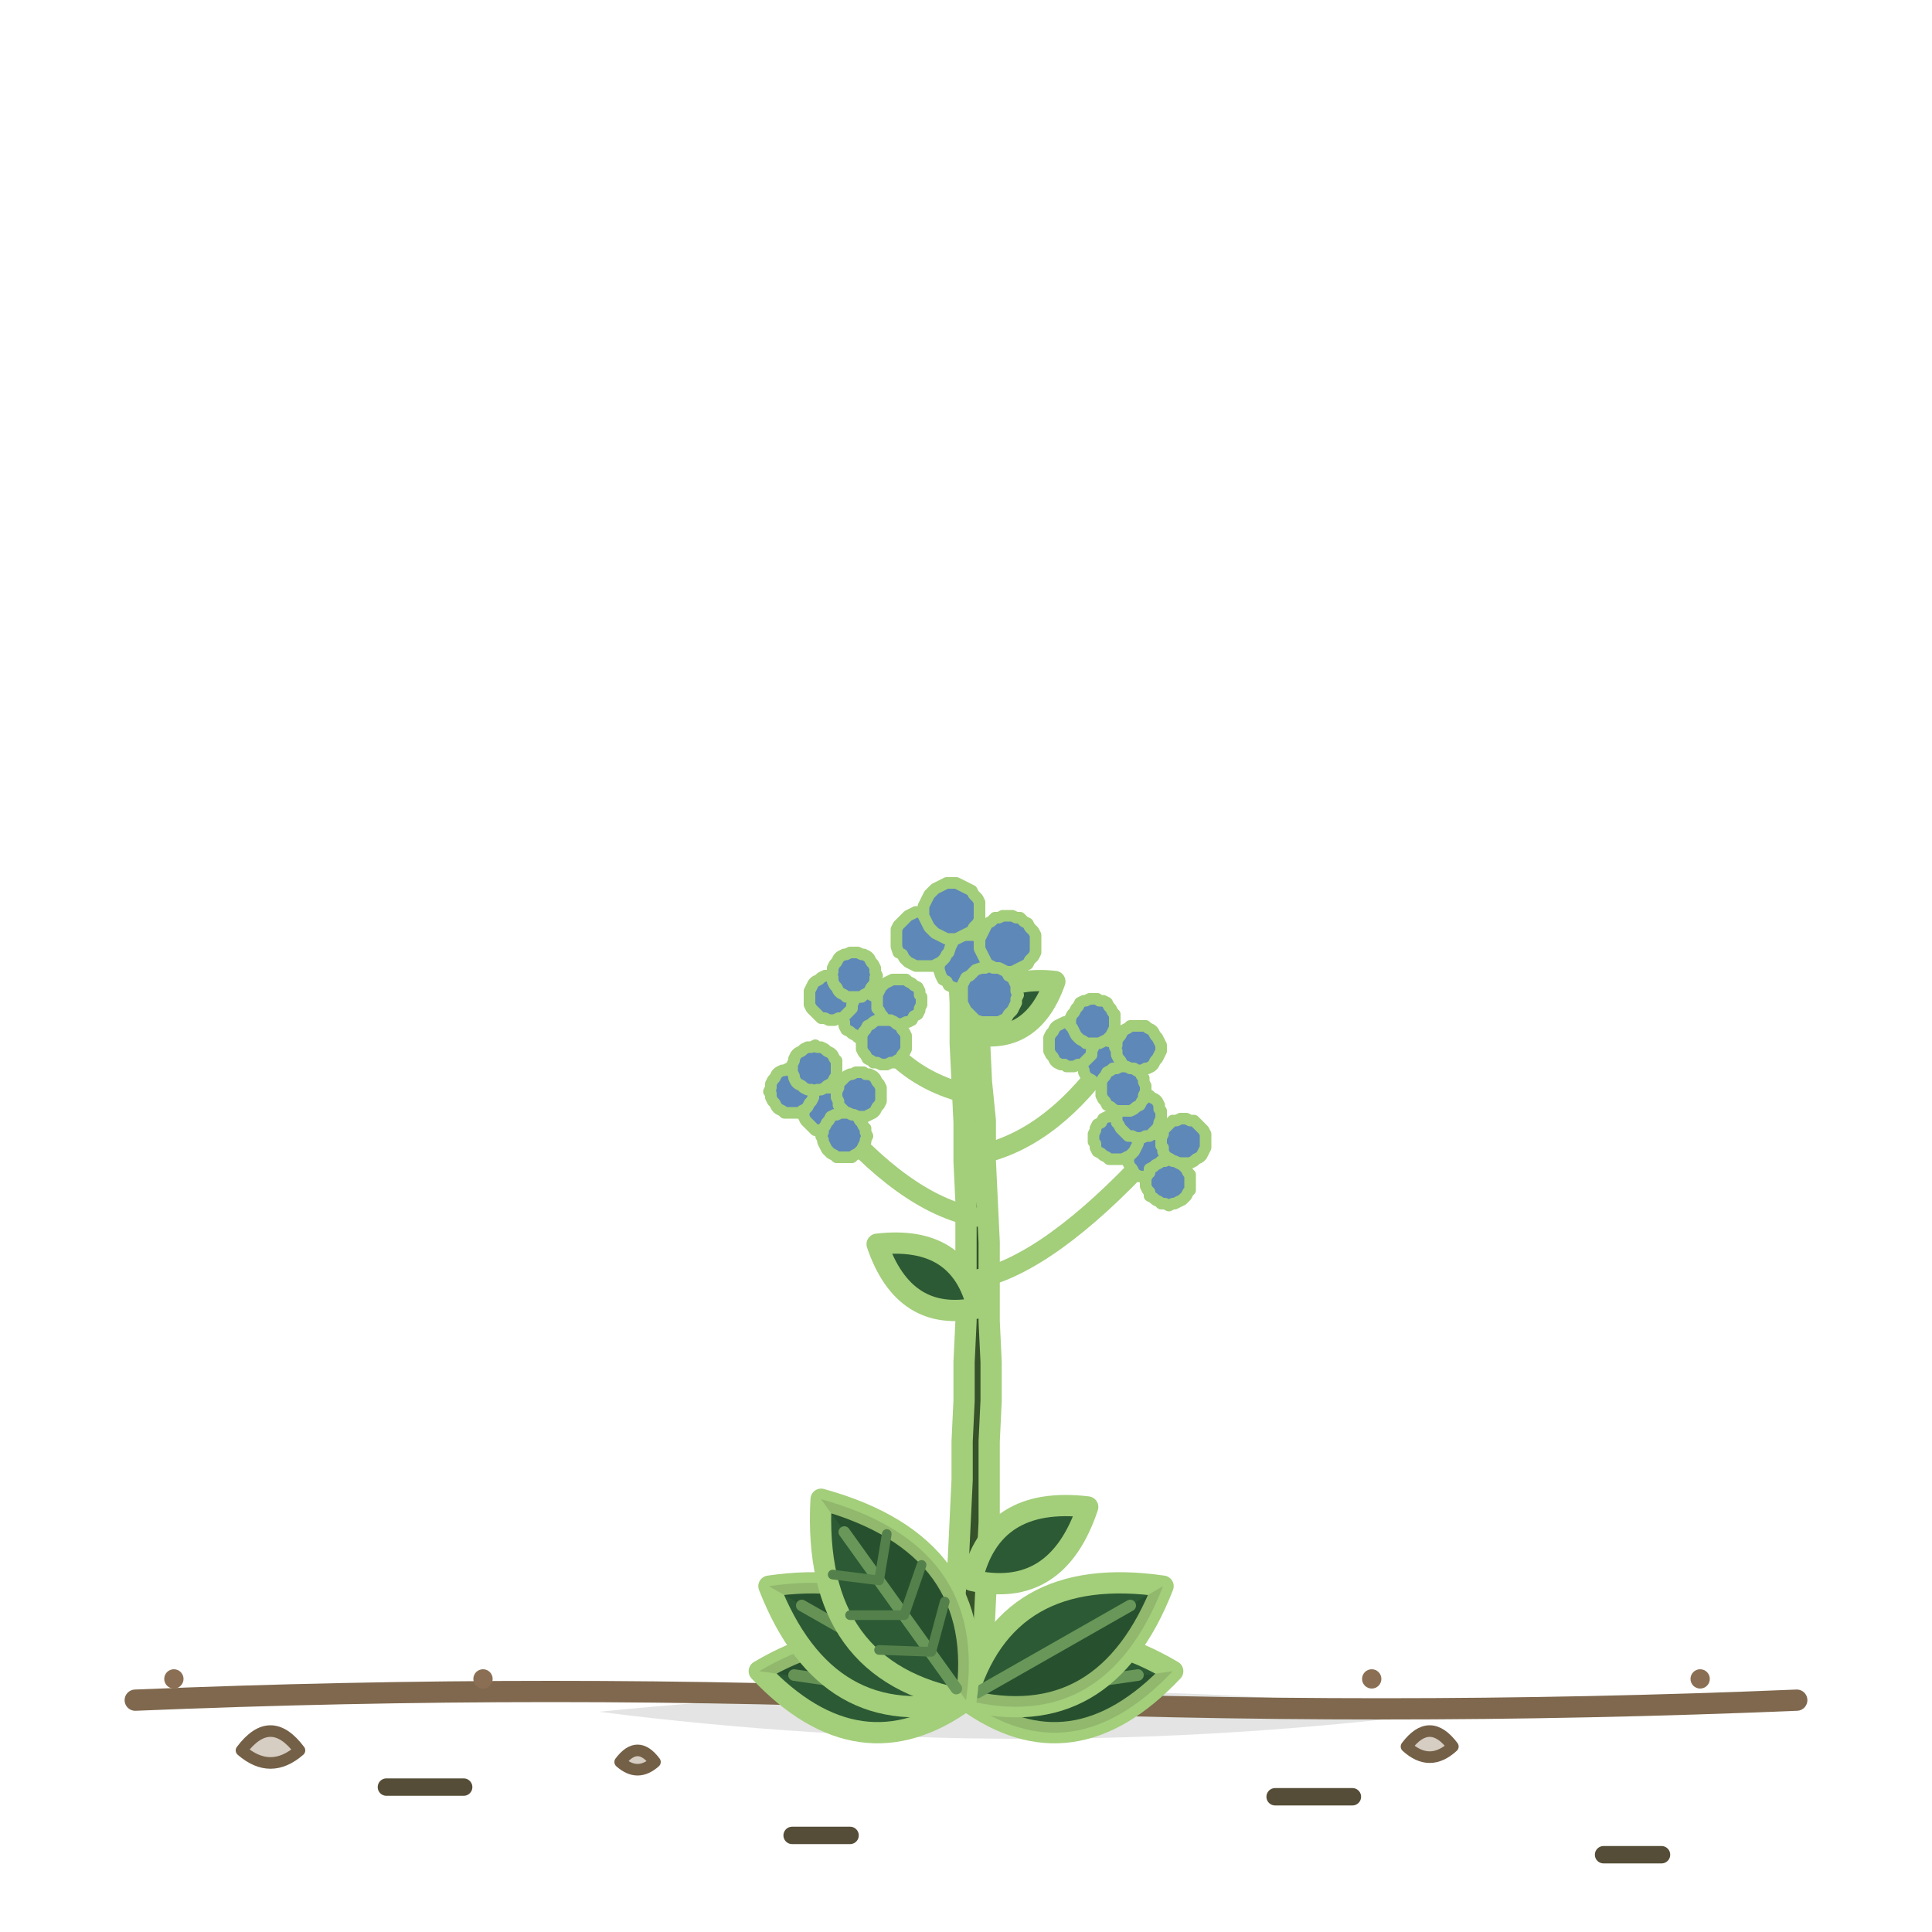
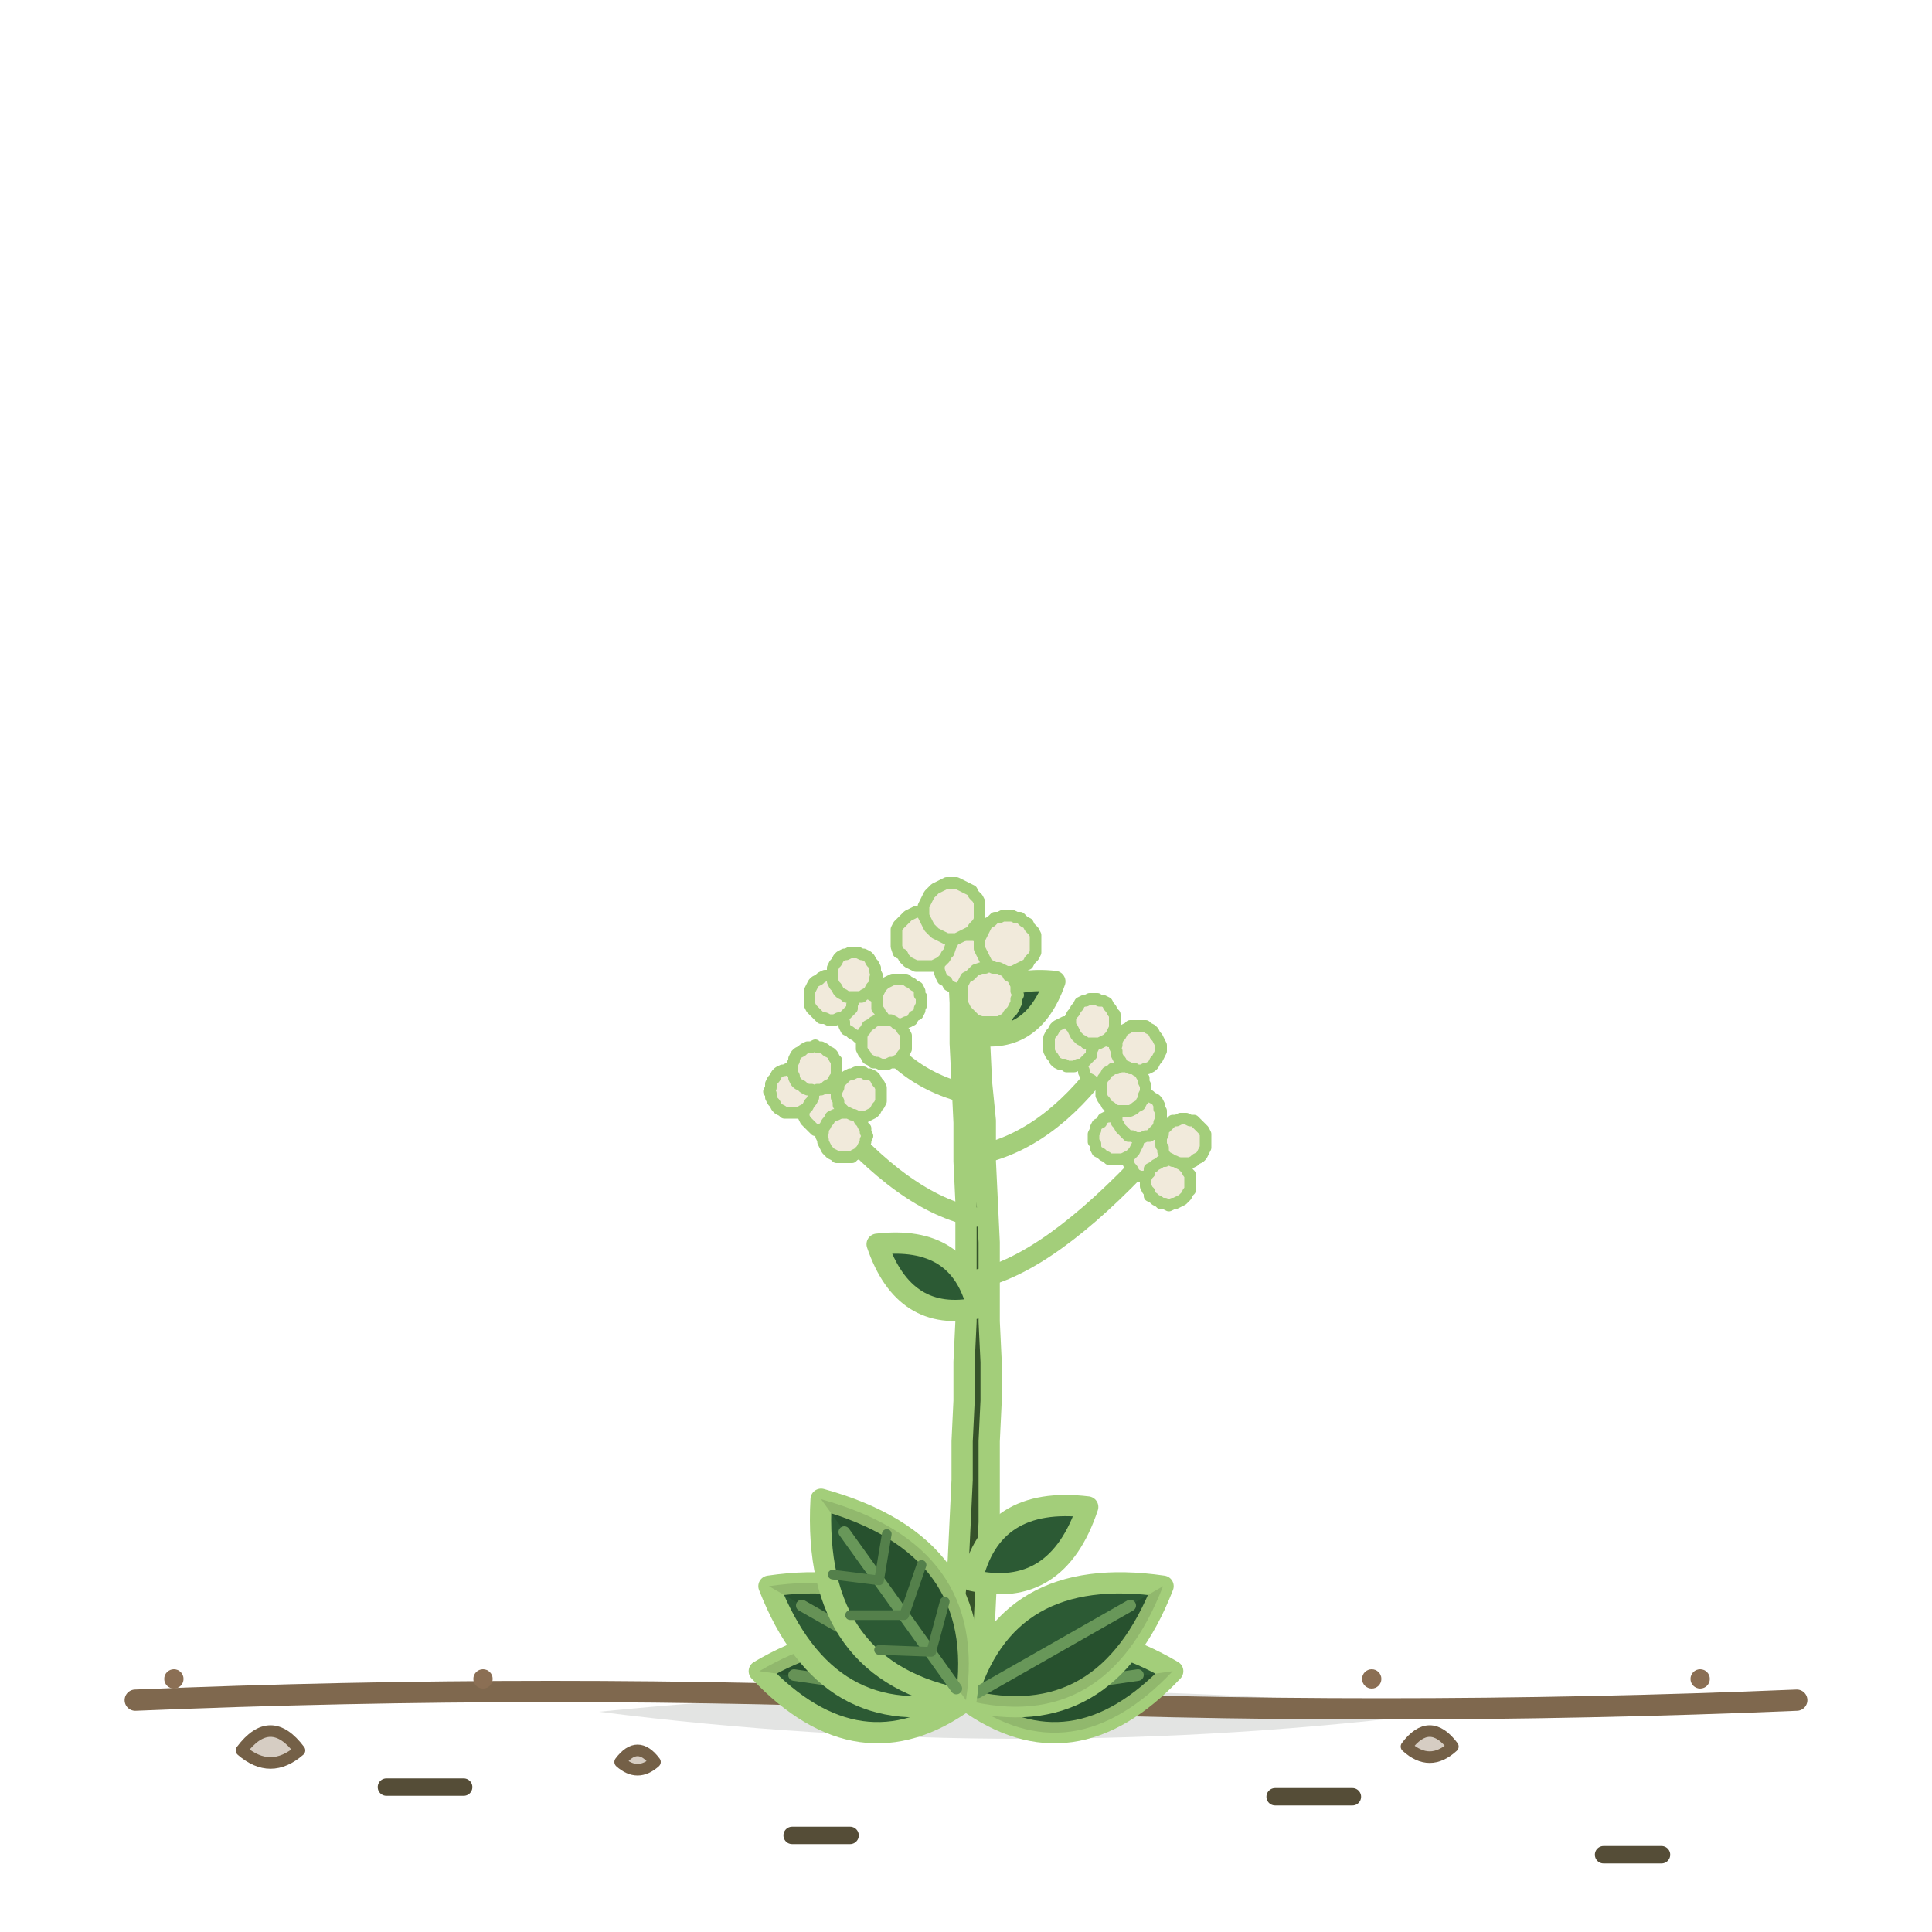
<svg xmlns="http://www.w3.org/2000/svg" width="100" height="100" viewBox="0 0 100 100">
  <g stroke-linecap="round" stroke-linejoin="round">
    <path d="M31,88.6 Q53,86.4 75,88.6 Q53,91.4 31,88.6 Z" fill="#020A06" fill-opacity="0.11" stroke="none" />
    <path d="M7,88 Q28.5,87.1 50,88 T93,88" fill="none" stroke="#7F684E" stroke-width="1.1" />
    <path d="M20,92.5 L24,92.5" fill="none" stroke="#554D37" stroke-width="0.9" />
    <path d="M41,95 L44,95" fill="none" stroke="#554D37" stroke-width="0.9" />
    <path d="M66,93 L70,93" fill="none" stroke="#554D37" stroke-width="0.9" />
    <path d="M83,96 L86,96" fill="none" stroke="#554D37" stroke-width="0.9" />
    <path d="M12.5,90.6 Q14,88.6 15.5,90.6 Q14,91.9 12.5,90.6 Z" fill="#8B6F54" fill-opacity="0.35" stroke="#746047" stroke-width="0.6" />
    <path d="M72.8,90.4 Q74,88.8 75.2,90.4 Q74,91.5 72.8,90.4 Z" fill="#8B6F54" fill-opacity="0.35" stroke="#746047" stroke-width="0.6" />
    <path d="M32.1,91.2 Q33,90 33.9,91.2 Q33,92 32.1,91.2 Z" fill="#8B6F54" fill-opacity="0.35" stroke="#746047" stroke-width="0.6" />
    <circle cx="9" cy="86.9" r="0.5" fill="#8B6F54" />
    <circle cx="25" cy="86.9" r="0.5" fill="#8B6F54" />
    <circle cx="71" cy="86.9" r="0.5" fill="#8B6F54" />
    <circle cx="88" cy="86.9" r="0.5" fill="#8B6F54" />
    <path d="M50.8,87.1 L50.9,85 L51,82.9 L51.1,80.8 L51.2,78.8 L51.2,76.7 L51.2,74.6 L51.3,72.5 L51.3,70.5 L51.2,68.4 L51.2,66.3 L51.2,64.3 L51.1,62.2 L51,60.1 L51,58 L50.8,56 L50.7,53.9 L50.6,51.8 L50.4,49.8 L49.6,49.8 L49.7,51.9 L49.7,54 L49.8,56 L49.9,58.1 L49.9,60.1 L50,62.2 L50,64.3 L50,66.3 L50,68.4 L49.9,70.5 L49.9,72.5 L49.8,74.6 L49.8,76.6 L49.7,78.7 L49.6,80.8 L49.4,82.8 L49.3,84.9 L49.2,86.9 Z" fill="#35522A" stroke="#A3CE7A" stroke-width="1.1" />
    <path d="M50.6,66.2 Q54.3,65.4 59.5,59.8" fill="none" stroke="#A3CE7A" stroke-width="1" />
    <path d="M50.5,63 Q46.8,62.3 42.7,57.4" fill="none" stroke="#A3CE7A" stroke-width="1" />
    <path d="M50.5,59.8 Q54.2,59.1 57.2,55" fill="none" stroke="#A3CE7A" stroke-width="1" />
    <path d="M50.4,56.7 Q46.6,55.9 44.8,52.6" fill="none" stroke="#A3CE7A" stroke-width="1" />
    <path d="M50,88 Q45.9,82.6 39.3,86.5 Q44.5,92 50,88 Z" fill="#2C5A34" stroke="#A3CE7A" stroke-width="1.1" />
    <path d="M50,88 Q45.9,82.6 39.3,86.5 Z" fill="#020A06" fill-opacity="0.11" stroke="none" />
    <path d="M49.4,87.9 L41.1,86.7" fill="none" stroke="#669256" stroke-width="0.6" />
    <path d="M50,88 Q55.5,92 60.7,86.5 Q54.1,82.6 50,88 Z" fill="#2C5A34" stroke="#A3CE7A" stroke-width="1.1" />
    <path d="M50,88 Q55.5,92 60.7,86.5 Z" fill="#020A06" fill-opacity="0.11" stroke="none" />
    <path d="M50.6,87.9 L58.9,86.7" fill="none" stroke="#689759" stroke-width="0.6" />
    <path d="M50,88 Q48,80.9 39.8,82.1 Q42.8,89.8 50,88 Z" fill="#2C5A34" stroke="#A3CE7A" stroke-width="1.1" />
    <path d="M50,88 Q48,80.9 39.8,82.1 Z" fill="#020A06" fill-opacity="0.11" stroke="none" />
    <path d="M49.4,87.6 L41.5,83.1" fill="none" stroke="#669256" stroke-width="0.6" />
    <path d="M50,88 Q57.2,89.8 60.2,82.1 Q52,80.9 50,88 Z" fill="#2C5A34" stroke="#A3CE7A" stroke-width="1.1" />
    <path d="M50,88 Q57.2,89.8 60.2,82.1 Z" fill="#020A06" fill-opacity="0.11" stroke="none" />
    <path d="M50.6,87.6 L58.5,83.1" fill="none" stroke="#689759" stroke-width="0.6" />
    <path d="M50,88 Q51.2,80 42.5,77.6 Q42,86.6 50,88 Z" fill="#2C5A34" stroke="#A3CE7A" stroke-width="1.1" />
    <path d="M50,88 Q51.2,80 42.5,77.6 Z" fill="#020A06" fill-opacity="0.11" stroke="none" />
    <path d="M49.5,87.4 L43.7,79.3" fill="none" stroke="#689759" stroke-width="0.6" />
    <path d="M48.2,85.5 L48.9,82.9 M48.2,85.5 L45.5,85.4" fill="none" stroke="#54804B" stroke-width="0.5" />
    <path d="M46.8,83.6 L47.7,81 M46.8,83.6 L44,83.6" fill="none" stroke="#54804B" stroke-width="0.5" />
    <path d="M45.5,81.8 L45.9,79.4 M45.5,81.8 L43.1,81.5" fill="none" stroke="#54804B" stroke-width="0.5" />
    <path d="M50.3,81.8 Q54.7,82.8 56.3,78 Q51.3,77.4 50.3,81.8 Z" fill="#2C5A34" stroke="#A3CE7A" stroke-width="1.1" />
    <path d="M50.6,67.7 Q49.7,63.9 45.4,64.4 Q46.8,68.5 50.6,67.7 Z" fill="#2C5A34" stroke="#A3CE7A" stroke-width="1.1" />
    <path d="M50.2,53.5 Q53.4,54.2 54.6,50.8 Q51,50.4 50.2,53.5 Z" fill="#2C5A34" stroke="#A3CE7A" stroke-width="1.1" />
-     <path d="M60.7,59.8 L60.7,60 L60.6,60.2 L60.6,60.4 L60.5,60.5 L60.3,60.7 L60.2,60.8 L60,60.9 L59.9,60.9 L59.7,61 L59.5,61 L59.3,61 L59.2,60.9 L59,60.9 L58.8,60.8 L58.7,60.7 L58.6,60.5 L58.5,60.4 L58.4,60.2 L58.4,60 L58.4,59.8 L58.4,59.7 L58.4,59.5 L58.5,59.3 L58.6,59.2 L58.7,59 L58.8,58.9 L59,58.8 L59.2,58.7 L59.3,58.7 L59.5,58.7 L59.7,58.7 L59.9,58.7 L60,58.8 L60.2,58.9 L60.3,59 L60.5,59.2 L60.6,59.3 L60.6,59.5 L60.7,59.7 Z" fill="#5E88B8" stroke="#A3CE7A" stroke-width="0.6" />
-     <path d="M58.9,58.9 L58.9,59.1 L58.9,59.2 L58.8,59.4 L58.7,59.6 L58.6,59.7 L58.5,59.8 L58.3,59.9 L58.1,60 L58,60 L57.8,60 L57.6,60 L57.4,60 L57.3,59.9 L57.1,59.8 L57,59.7 L56.8,59.6 L56.7,59.4 L56.7,59.2 L56.6,59.1 L56.6,58.9 L56.6,58.7 L56.7,58.5 L56.7,58.4 L56.8,58.2 L57,58.1 L57.1,57.9 L57.3,57.8 L57.4,57.8 L57.6,57.7 L57.8,57.7 L58,57.7 L58.1,57.8 L58.3,57.8 L58.5,57.9 L58.6,58.1 L58.7,58.2 L58.8,58.4 L58.9,58.5 L58.9,58.7 Z" fill="#5E88B8" stroke="#A3CE7A" stroke-width="0.6" />
-     <path d="M62.4,59.1 L62.4,59.3 L62.4,59.4 L62.3,59.6 L62.2,59.8 L62.1,59.9 L61.9,60 L61.8,60.1 L61.6,60.2 L61.4,60.2 L61.3,60.2 L61.1,60.2 L60.9,60.2 L60.7,60.1 L60.6,60 L60.4,59.9 L60.3,59.8 L60.2,59.6 L60.2,59.4 L60.1,59.3 L60.1,59.1 L60.1,58.9 L60.2,58.7 L60.2,58.5 L60.3,58.4 L60.4,58.3 L60.6,58.1 L60.7,58 L60.9,58 L61.1,57.9 L61.3,57.9 L61.4,57.9 L61.6,58 L61.8,58 L61.9,58.1 L62.1,58.3 L62.2,58.4 L62.3,58.5 L62.4,58.7 L62.4,58.9 Z" fill="#5E88B8" stroke="#A3CE7A" stroke-width="0.6" />
-     <path d="M60.1,57.7 L60.1,57.9 L60,58.1 L60,58.2 L59.9,58.4 L59.8,58.5 L59.6,58.7 L59.5,58.8 L59.3,58.8 L59.1,58.9 L58.9,58.9 L58.8,58.9 L58.6,58.8 L58.4,58.8 L58.3,58.7 L58.1,58.5 L58,58.4 L57.9,58.2 L57.8,58.1 L57.8,57.9 L57.8,57.7 L57.8,57.5 L57.8,57.4 L57.9,57.2 L58,57 L58.1,56.9 L58.3,56.8 L58.4,56.7 L58.6,56.6 L58.8,56.6 L58.9,56.6 L59.1,56.6 L59.3,56.6 L59.5,56.7 L59.6,56.8 L59.8,56.9 L59.9,57 L60,57.2 L60,57.4 L60.1,57.5 Z" fill="#5E88B8" stroke="#A3CE7A" stroke-width="0.6" />
-     <path d="M61.6,61.2 L61.6,61.4 L61.6,61.6 L61.5,61.7 L61.4,61.9 L61.3,62 L61.2,62.1 L61,62.2 L60.8,62.3 L60.7,62.3 L60.5,62.4 L60.3,62.3 L60.1,62.3 L60,62.2 L59.8,62.1 L59.7,62 L59.5,61.9 L59.5,61.7 L59.4,61.6 L59.3,61.4 L59.3,61.2 L59.3,61 L59.4,60.8 L59.5,60.7 L59.5,60.5 L59.7,60.4 L59.8,60.3 L60,60.2 L60.1,60.1 L60.3,60.1 L60.5,60 L60.7,60.1 L60.8,60.1 L61,60.2 L61.2,60.3 L61.3,60.4 L61.4,60.5 L61.5,60.7 L61.6,60.8 L61.6,61 Z" fill="#5E88B8" stroke="#A3CE7A" stroke-width="0.6" />
-     <path d="M43.9,57.4 L43.9,57.6 L43.8,57.8 L43.8,58 L43.7,58.1 L43.6,58.2 L43.4,58.4 L43.3,58.5 L43.1,58.5 L42.9,58.6 L42.7,58.6 L42.6,58.6 L42.4,58.5 L42.2,58.5 L42.1,58.4 L41.9,58.2 L41.8,58.1 L41.7,58 L41.6,57.8 L41.6,57.6 L41.6,57.4 L41.6,57.2 L41.6,57.1 L41.7,56.9 L41.8,56.7 L41.9,56.6 L42.1,56.5 L42.2,56.4 L42.4,56.3 L42.6,56.3 L42.7,56.3 L42.9,56.3 L43.1,56.3 L43.3,56.4 L43.4,56.5 L43.6,56.6 L43.7,56.7 L43.8,56.9 L43.8,57.1 L43.9,57.2 Z" fill="#5E88B8" stroke="#A3CE7A" stroke-width="0.6" />
-     <path d="M42.2,56.5 L42.1,56.6 L42.1,56.8 L42,57 L41.9,57.1 L41.8,57.3 L41.7,57.4 L41.5,57.5 L41.4,57.6 L41.2,57.6 L41,57.6 L40.8,57.6 L40.6,57.6 L40.5,57.5 L40.3,57.4 L40.2,57.3 L40.1,57.1 L40,57 L39.9,56.8 L39.9,56.6 L39.8,56.5 L39.9,56.3 L39.9,56.1 L40,55.9 L40.1,55.8 L40.2,55.6 L40.3,55.5 L40.5,55.4 L40.6,55.4 L40.8,55.3 L41,55.3 L41.2,55.3 L41.4,55.4 L41.5,55.4 L41.7,55.5 L41.8,55.6 L41.9,55.8 L42,55.9 L42.1,56.1 L42.1,56.3 Z" fill="#5E88B8" stroke="#A3CE7A" stroke-width="0.6" />
-     <path d="M45.6,56.7 L45.6,56.8 L45.6,57 L45.5,57.2 L45.4,57.3 L45.3,57.5 L45.2,57.6 L45,57.7 L44.8,57.8 L44.7,57.8 L44.5,57.8 L44.3,57.8 L44.1,57.8 L44,57.7 L43.8,57.6 L43.7,57.5 L43.5,57.3 L43.4,57.2 L43.4,57 L43.3,56.8 L43.3,56.7 L43.3,56.5 L43.4,56.3 L43.4,56.1 L43.5,56 L43.7,55.8 L43.8,55.7 L44,55.6 L44.1,55.6 L44.3,55.5 L44.5,55.5 L44.7,55.5 L44.8,55.6 L45,55.6 L45.2,55.7 L45.3,55.8 L45.4,56 L45.5,56.1 L45.6,56.3 L45.6,56.5 Z" fill="#5E88B8" stroke="#A3CE7A" stroke-width="0.6" />
-     <path d="M43.3,55.3 L43.3,55.5 L43.3,55.7 L43.2,55.8 L43.1,56 L43,56.1 L42.8,56.2 L42.7,56.3 L42.5,56.4 L42.3,56.4 L42.2,56.5 L42,56.4 L41.8,56.4 L41.6,56.3 L41.5,56.2 L41.3,56.1 L41.2,56 L41.1,55.8 L41.1,55.7 L41,55.5 L41,55.3 L41,55.1 L41.1,54.9 L41.1,54.8 L41.2,54.6 L41.3,54.5 L41.5,54.4 L41.6,54.3 L41.8,54.2 L42,54.2 L42.2,54.1 L42.3,54.2 L42.5,54.2 L42.7,54.3 L42.8,54.4 L43,54.5 L43.1,54.6 L43.2,54.8 L43.3,54.9 L43.3,55.1 Z" fill="#5E88B8" stroke="#A3CE7A" stroke-width="0.6" />
-     <path d="M44.9,58.8 L44.8,59 L44.8,59.1 L44.7,59.3 L44.6,59.5 L44.5,59.6 L44.4,59.7 L44.2,59.8 L44.1,59.9 L43.9,59.9 L43.7,59.9 L43.5,59.9 L43.3,59.9 L43.2,59.8 L43,59.7 L42.9,59.6 L42.8,59.5 L42.7,59.3 L42.6,59.1 L42.6,59 L42.5,58.8 L42.6,58.6 L42.6,58.4 L42.7,58.3 L42.8,58.1 L42.9,58 L43,57.8 L43.2,57.7 L43.3,57.7 L43.5,57.6 L43.7,57.6 L43.9,57.6 L44.1,57.7 L44.2,57.7 L44.4,57.8 L44.5,58 L44.6,58.1 L44.7,58.3 L44.8,58.4 L44.8,58.6 Z" fill="#5E88B8" stroke="#A3CE7A" stroke-width="0.6" />
-     <path d="M58.3,55 L58.3,55.2 L58.3,55.4 L58.2,55.5 L58.1,55.7 L58,55.8 L57.9,55.9 L57.7,56 L57.5,56.1 L57.4,56.2 L57.2,56.2 L57,56.2 L56.8,56.1 L56.6,56 L56.5,55.9 L56.3,55.8 L56.2,55.7 L56.1,55.5 L56.1,55.4 L56,55.2 L56,55 L56,54.8 L56.1,54.6 L56.1,54.5 L56.2,54.3 L56.3,54.2 L56.5,54.1 L56.6,54 L56.8,53.9 L57,53.9 L57.2,53.8 L57.4,53.9 L57.5,53.9 L57.7,54 L57.9,54.1 L58,54.2 L58.1,54.3 L58.2,54.5 L58.3,54.6 L58.3,54.8 Z" fill="#5E88B8" stroke="#A3CE7A" stroke-width="0.6" />
-     <path d="M56.6,54 L56.6,54.2 L56.5,54.4 L56.5,54.6 L56.4,54.7 L56.2,54.9 L56.1,55 L56,55.1 L55.8,55.1 L55.6,55.2 L55.4,55.2 L55.2,55.2 L55.1,55.1 L54.9,55.1 L54.7,55 L54.6,54.9 L54.5,54.7 L54.4,54.6 L54.3,54.4 L54.3,54.2 L54.3,54 L54.3,53.9 L54.3,53.7 L54.4,53.5 L54.5,53.4 L54.6,53.2 L54.7,53.1 L54.9,53 L55.1,52.9 L55.2,52.9 L55.4,52.9 L55.6,52.9 L55.8,52.9 L56,53 L56.1,53.1 L56.2,53.2 L56.4,53.4 L56.5,53.5 L56.5,53.7 L56.6,53.9 Z" fill="#5E88B8" stroke="#A3CE7A" stroke-width="0.6" />
-     <path d="M60.1,54.2 L60.1,54.4 L60,54.6 L59.9,54.8 L59.8,54.9 L59.7,55.1 L59.6,55.2 L59.4,55.3 L59.3,55.3 L59.1,55.4 L58.9,55.4 L58.7,55.4 L58.5,55.3 L58.4,55.3 L58.2,55.2 L58.1,55.1 L58,54.9 L57.9,54.8 L57.8,54.6 L57.8,54.4 L57.7,54.2 L57.8,54.1 L57.8,53.9 L57.9,53.7 L58,53.6 L58.1,53.4 L58.2,53.3 L58.4,53.2 L58.5,53.1 L58.7,53.1 L58.9,53.1 L59.1,53.1 L59.3,53.1 L59.4,53.2 L59.6,53.3 L59.7,53.4 L59.8,53.6 L59.9,53.7 L60,53.9 L60.1,54.1 Z" fill="#5E88B8" stroke="#A3CE7A" stroke-width="0.6" />
-     <path d="M57.7,52.9 L57.7,53.1 L57.7,53.2 L57.6,53.4 L57.5,53.6 L57.4,53.7 L57.3,53.8 L57.1,53.9 L56.9,54 L56.8,54 L56.6,54 L56.4,54 L56.2,54 L56.1,53.9 L55.9,53.8 L55.8,53.7 L55.7,53.6 L55.6,53.4 L55.5,53.2 L55.4,53.1 L55.4,52.9 L55.4,52.7 L55.5,52.5 L55.6,52.4 L55.7,52.2 L55.8,52.1 L55.9,51.9 L56.1,51.8 L56.2,51.8 L56.4,51.7 L56.6,51.7 L56.8,51.7 L56.9,51.8 L57.1,51.8 L57.3,51.9 L57.4,52.1 L57.5,52.2 L57.6,52.4 L57.7,52.5 L57.7,52.7 Z" fill="#5E88B8" stroke="#A3CE7A" stroke-width="0.6" />
-     <path d="M59.3,56.4 L59.3,56.5 L59.2,56.7 L59.2,56.9 L59.1,57 L59,57.2 L58.8,57.3 L58.7,57.4 L58.5,57.5 L58.3,57.5 L58.1,57.5 L58,57.5 L57.8,57.5 L57.6,57.4 L57.5,57.3 L57.3,57.2 L57.2,57 L57.1,56.9 L57,56.7 L57,56.5 L57,56.4 L57,56.2 L57,56 L57.1,55.8 L57.2,55.7 L57.3,55.5 L57.5,55.4 L57.6,55.3 L57.8,55.3 L58,55.2 L58.1,55.2 L58.3,55.2 L58.5,55.3 L58.7,55.3 L58.8,55.4 L59,55.5 L59.1,55.7 L59.2,55.8 L59.2,56 L59.3,56.2 Z" fill="#5E88B8" stroke="#A3CE7A" stroke-width="0.6" />
-     <path d="M45.9,52.6 L45.9,52.8 L45.9,52.9 L45.8,53.1 L45.7,53.3 L45.6,53.4 L45.5,53.5 L45.3,53.6 L45.1,53.7 L45,53.7 L44.8,53.7 L44.6,53.7 L44.4,53.7 L44.3,53.6 L44.1,53.5 L44,53.4 L43.8,53.3 L43.7,53.1 L43.7,52.9 L43.6,52.8 L43.6,52.6 L43.6,52.4 L43.7,52.2 L43.7,52.1 L43.8,51.9 L44,51.8 L44.1,51.7 L44.3,51.6 L44.4,51.5 L44.6,51.4 L44.8,51.4 L45,51.4 L45.1,51.5 L45.3,51.6 L45.5,51.7 L45.6,51.8 L45.7,51.9 L45.8,52.1 L45.9,52.2 L45.9,52.4 Z" fill="#5E88B8" stroke="#A3CE7A" stroke-width="0.6" />
-     <path d="M44.2,51.6 L44.2,51.8 L44.1,52 L44.1,52.2 L44,52.3 L43.9,52.4 L43.7,52.6 L43.6,52.7 L43.4,52.7 L43.2,52.8 L43,52.8 L42.9,52.8 L42.7,52.7 L42.5,52.7 L42.4,52.6 L42.2,52.4 L42.1,52.3 L42,52.2 L41.9,52 L41.9,51.8 L41.9,51.6 L41.9,51.4 L41.9,51.3 L42,51.1 L42.1,50.9 L42.2,50.8 L42.4,50.7 L42.5,50.6 L42.7,50.5 L42.9,50.5 L43,50.5 L43.2,50.5 L43.4,50.5 L43.6,50.6 L43.7,50.7 L43.9,50.8 L44,50.9 L44.1,51.1 L44.1,51.3 L44.2,51.4 Z" fill="#5E88B8" stroke="#A3CE7A" stroke-width="0.6" />
-     <path d="M47.7,51.8 L47.7,52 L47.6,52.2 L47.6,52.3 L47.5,52.5 L47.3,52.6 L47.2,52.8 L47,52.9 L46.9,52.9 L46.7,53 L46.5,53 L46.3,53 L46.2,52.9 L46,52.9 L45.8,52.8 L45.7,52.6 L45.6,52.5 L45.5,52.3 L45.4,52.2 L45.4,52 L45.4,51.8 L45.4,51.6 L45.4,51.5 L45.5,51.3 L45.6,51.1 L45.7,51 L45.8,50.9 L46,50.8 L46.2,50.7 L46.3,50.7 L46.5,50.7 L46.7,50.7 L46.9,50.7 L47,50.8 L47.2,50.9 L47.3,51 L47.5,51.1 L47.6,51.3 L47.6,51.5 L47.7,51.6 Z" fill="#5E88B8" stroke="#A3CE7A" stroke-width="0.6" />
-     <path d="M45.4,50.5 L45.3,50.6 L45.3,50.8 L45.2,51 L45.1,51.1 L45,51.3 L44.9,51.4 L44.7,51.5 L44.6,51.6 L44.4,51.6 L44.2,51.6 L44,51.6 L43.8,51.6 L43.7,51.5 L43.5,51.4 L43.4,51.3 L43.3,51.1 L43.2,51 L43.1,50.8 L43.1,50.6 L43,50.5 L43.1,50.3 L43.1,50.1 L43.2,49.9 L43.3,49.8 L43.4,49.6 L43.5,49.5 L43.7,49.4 L43.8,49.4 L44,49.3 L44.2,49.3 L44.4,49.3 L44.6,49.4 L44.7,49.4 L44.9,49.5 L45,49.6 L45.1,49.8 L45.2,49.9 L45.3,50.1 L45.3,50.3 Z" fill="#5E88B8" stroke="#A3CE7A" stroke-width="0.6" />
-     <path d="M46.9,53.9 L46.9,54.1 L46.9,54.3 L46.8,54.5 L46.7,54.6 L46.6,54.8 L46.4,54.9 L46.3,55 L46.1,55 L45.9,55.1 L45.7,55.1 L45.6,55.1 L45.4,55 L45.2,55 L45.1,54.9 L44.9,54.8 L44.8,54.6 L44.7,54.5 L44.6,54.3 L44.6,54.1 L44.6,53.9 L44.6,53.8 L44.6,53.6 L44.7,53.4 L44.8,53.3 L44.9,53.1 L45.1,53 L45.2,52.9 L45.4,52.8 L45.6,52.8 L45.7,52.8 L45.9,52.8 L46.1,52.8 L46.3,52.9 L46.4,53 L46.6,53.1 L46.7,53.3 L46.8,53.4 L46.9,53.6 L46.9,53.8 Z" fill="#5E88B8" stroke="#A3CE7A" stroke-width="0.6" />
-     <path d="M51.4,49.8 L51.4,50 L51.4,50.2 L51.3,50.5 L51.2,50.7 L51,50.8 L50.9,51 L50.7,51.1 L50.4,51.2 L50.2,51.2 L50,51.2 L49.8,51.2 L49.6,51.2 L49.3,51.1 L49.1,51 L49,50.8 L48.8,50.7 L48.7,50.5 L48.6,50.2 L48.6,50 L48.6,49.8 L48.6,49.6 L48.6,49.4 L48.7,49.1 L48.8,48.9 L49,48.8 L49.1,48.6 L49.3,48.5 L49.6,48.4 L49.8,48.4 L50,48.4 L50.2,48.4 L50.4,48.4 L50.7,48.5 L50.9,48.6 L51,48.8 L51.2,48.9 L51.3,49.1 L51.4,49.4 L51.4,49.6 Z" fill="#5E88B8" stroke="#A3CE7A" stroke-width="0.6" />
-     <path d="M49.3,48.6 L49.3,48.8 L49.2,49 L49.1,49.3 L49,49.4 L48.9,49.6 L48.7,49.8 L48.5,49.9 L48.3,50 L48.1,50 L47.8,50 L47.6,50 L47.4,50 L47.2,49.9 L47,49.8 L46.8,49.6 L46.7,49.4 L46.5,49.3 L46.4,49 L46.4,48.8 L46.4,48.6 L46.4,48.4 L46.4,48.1 L46.5,47.9 L46.7,47.7 L46.8,47.6 L47,47.4 L47.2,47.3 L47.4,47.2 L47.6,47.2 L47.8,47.1 L48.1,47.2 L48.3,47.2 L48.5,47.3 L48.7,47.4 L48.9,47.6 L49,47.7 L49.1,47.9 L49.2,48.1 L49.3,48.4 Z" fill="#5E88B8" stroke="#A3CE7A" stroke-width="0.6" />
-     <path d="M53.6,48.8 L53.6,49.1 L53.6,49.3 L53.5,49.5 L53.3,49.7 L53.2,49.9 L53,50 L52.8,50.1 L52.6,50.2 L52.4,50.3 L52.2,50.3 L51.9,50.3 L51.7,50.2 L51.5,50.1 L51.3,50 L51.1,49.9 L51,49.7 L50.9,49.5 L50.8,49.3 L50.7,49.1 L50.7,48.8 L50.7,48.6 L50.8,48.4 L50.9,48.2 L51,48 L51.1,47.8 L51.3,47.7 L51.5,47.5 L51.7,47.5 L51.9,47.4 L52.2,47.4 L52.4,47.4 L52.6,47.5 L52.8,47.5 L53,47.7 L53.2,47.8 L53.3,48 L53.5,48.2 L53.6,48.4 L53.6,48.6 Z" fill="#5E88B8" stroke="#A3CE7A" stroke-width="0.6" />
-     <path d="M50.7,47.1 L50.7,47.4 L50.7,47.6 L50.6,47.8 L50.4,48 L50.3,48.2 L50.1,48.3 L49.9,48.4 L49.7,48.5 L49.5,48.6 L49.3,48.6 L49,48.6 L48.8,48.5 L48.6,48.4 L48.4,48.3 L48.3,48.2 L48.1,48 L48,47.8 L47.9,47.6 L47.8,47.4 L47.8,47.1 L47.8,46.9 L47.9,46.7 L48,46.5 L48.1,46.3 L48.3,46.1 L48.4,46 L48.6,45.9 L48.8,45.8 L49,45.7 L49.3,45.7 L49.5,45.7 L49.7,45.8 L49.9,45.9 L50.1,46 L50.3,46.1 L50.4,46.3 L50.6,46.5 L50.7,46.7 L50.7,46.9 Z" fill="#5E88B8" stroke="#A3CE7A" stroke-width="0.6" />
-     <path d="M52.7,51.5 L52.6,51.7 L52.6,51.9 L52.5,52.1 L52.4,52.3 L52.2,52.5 L52.1,52.7 L51.9,52.8 L51.7,52.9 L51.4,52.9 L51.2,52.9 L51,52.9 L50.8,52.9 L50.5,52.8 L50.4,52.7 L50.2,52.5 L50,52.3 L49.9,52.1 L49.8,51.9 L49.8,51.7 L49.8,51.5 L49.8,51.3 L49.8,51 L49.9,50.8 L50,50.6 L50.2,50.5 L50.4,50.3 L50.5,50.2 L50.8,50.1 L51,50.1 L51.2,50 L51.4,50.1 L51.7,50.1 L51.9,50.2 L52.1,50.3 L52.2,50.5 L52.4,50.6 L52.5,50.8 L52.6,51 L52.6,51.3 Z" fill="#5E88B8" stroke="#A3CE7A" stroke-width="0.6" />
+     <path d="M60.7,59.8 L60.7,60 L60.6,60.2 L60.6,60.4 L60.5,60.5 L60.3,60.7 L60.2,60.8 L60,60.9 L59.9,60.9 L59.7,61 L59.5,61 L59.3,61 L59.2,60.9 L59,60.9 L58.8,60.8 L58.7,60.7 L58.6,60.5 L58.5,60.4 L58.4,60.2 L58.4,60 L58.4,59.8 L58.4,59.7 L58.4,59.5 L58.5,59.3 L58.6,59.2 L58.7,59 L58.8,58.9 L59,58.8 L59.2,58.7 L59.3,58.7 L59.5,58.7 L59.7,58.7 L59.9,58.7 L60,58.8 L60.2,58.9 L60.3,59 L60.5,59.2 L60.6,59.3 L60.6,59.5 L60.7,59.7 Z" fill="#F1EADB" stroke="#A3CE7A" stroke-width="0.6" />
+     <path d="M58.9,58.9 L58.9,59.1 L58.9,59.2 L58.8,59.4 L58.7,59.6 L58.6,59.7 L58.5,59.8 L58.3,59.9 L58.1,60 L58,60 L57.8,60 L57.6,60 L57.4,60 L57.3,59.9 L57.1,59.8 L57,59.7 L56.8,59.6 L56.7,59.4 L56.7,59.2 L56.6,59.1 L56.6,58.9 L56.6,58.7 L56.7,58.5 L56.7,58.4 L56.8,58.2 L57,58.1 L57.1,57.9 L57.3,57.8 L57.4,57.8 L57.6,57.7 L57.8,57.7 L58,57.7 L58.1,57.8 L58.3,57.8 L58.5,57.9 L58.6,58.1 L58.7,58.2 L58.8,58.4 L58.9,58.5 L58.9,58.7 Z" fill="#F1EADB" stroke="#A3CE7A" stroke-width="0.6" />
+     <path d="M62.4,59.1 L62.4,59.3 L62.4,59.4 L62.3,59.6 L62.2,59.8 L62.1,59.9 L61.9,60 L61.8,60.1 L61.6,60.2 L61.4,60.2 L61.3,60.2 L61.1,60.2 L60.9,60.2 L60.7,60.1 L60.6,60 L60.4,59.9 L60.3,59.8 L60.2,59.6 L60.2,59.4 L60.1,59.3 L60.1,59.1 L60.1,58.9 L60.2,58.7 L60.2,58.5 L60.3,58.4 L60.4,58.3 L60.6,58.1 L60.7,58 L60.9,58 L61.1,57.9 L61.3,57.9 L61.4,57.9 L61.6,58 L61.8,58 L61.9,58.1 L62.1,58.3 L62.2,58.4 L62.3,58.5 L62.4,58.7 L62.4,58.9 Z" fill="#F1EADB" stroke="#A3CE7A" stroke-width="0.6" />
+     <path d="M60.1,57.7 L60.1,57.9 L60,58.1 L60,58.2 L59.9,58.4 L59.8,58.5 L59.6,58.7 L59.5,58.8 L59.3,58.8 L59.1,58.9 L58.9,58.9 L58.8,58.9 L58.6,58.8 L58.4,58.8 L58.3,58.7 L58.1,58.5 L58,58.4 L57.9,58.2 L57.8,58.1 L57.8,57.9 L57.8,57.7 L57.8,57.5 L57.8,57.4 L57.9,57.2 L58,57 L58.1,56.9 L58.3,56.8 L58.4,56.7 L58.6,56.6 L58.8,56.6 L58.9,56.6 L59.1,56.6 L59.3,56.6 L59.5,56.7 L59.6,56.8 L59.8,56.9 L59.9,57 L60,57.2 L60,57.4 L60.1,57.5 Z" fill="#F1EADB" stroke="#A3CE7A" stroke-width="0.6" />
+     <path d="M61.6,61.2 L61.6,61.4 L61.6,61.6 L61.5,61.7 L61.4,61.9 L61.3,62 L61.2,62.1 L61,62.2 L60.8,62.3 L60.7,62.3 L60.5,62.4 L60.3,62.3 L60.1,62.3 L60,62.2 L59.8,62.1 L59.7,62 L59.5,61.9 L59.5,61.7 L59.4,61.6 L59.3,61.4 L59.3,61.2 L59.3,61 L59.4,60.8 L59.5,60.7 L59.5,60.5 L59.7,60.4 L59.8,60.3 L60,60.2 L60.1,60.1 L60.3,60.1 L60.5,60 L60.7,60.1 L60.8,60.1 L61,60.2 L61.2,60.3 L61.3,60.4 L61.4,60.5 L61.5,60.7 L61.6,60.8 L61.6,61 Z" fill="#F1EADB" stroke="#A3CE7A" stroke-width="0.6" />
+     <path d="M43.9,57.4 L43.9,57.6 L43.8,57.8 L43.8,58 L43.7,58.1 L43.6,58.2 L43.4,58.4 L43.3,58.5 L43.1,58.5 L42.9,58.6 L42.7,58.6 L42.6,58.6 L42.4,58.5 L42.2,58.5 L42.1,58.4 L41.9,58.2 L41.8,58.1 L41.7,58 L41.6,57.8 L41.6,57.6 L41.6,57.4 L41.6,57.2 L41.6,57.1 L41.7,56.9 L41.8,56.7 L41.9,56.6 L42.1,56.5 L42.2,56.4 L42.4,56.3 L42.6,56.3 L42.7,56.3 L42.9,56.3 L43.1,56.3 L43.3,56.4 L43.4,56.5 L43.6,56.6 L43.7,56.7 L43.8,56.9 L43.8,57.1 L43.9,57.2 Z" fill="#F1EADB" stroke="#A3CE7A" stroke-width="0.6" />
+     <path d="M42.2,56.5 L42.1,56.6 L42.1,56.8 L42,57 L41.9,57.1 L41.8,57.3 L41.7,57.4 L41.5,57.5 L41.4,57.6 L41.2,57.6 L41,57.6 L40.8,57.6 L40.6,57.6 L40.5,57.5 L40.3,57.4 L40.2,57.3 L40.1,57.1 L40,57 L39.9,56.8 L39.9,56.6 L39.8,56.5 L39.9,56.3 L39.9,56.1 L40,55.9 L40.1,55.8 L40.2,55.6 L40.3,55.5 L40.5,55.4 L40.6,55.4 L40.8,55.3 L41,55.3 L41.2,55.3 L41.4,55.4 L41.5,55.4 L41.7,55.5 L41.8,55.6 L41.9,55.8 L42,55.9 L42.1,56.1 L42.1,56.3 Z" fill="#F1EADB" stroke="#A3CE7A" stroke-width="0.6" />
+     <path d="M45.6,56.7 L45.6,56.8 L45.6,57 L45.5,57.2 L45.4,57.3 L45.3,57.5 L45.2,57.6 L45,57.7 L44.8,57.8 L44.7,57.8 L44.5,57.8 L44.3,57.8 L44.1,57.8 L44,57.7 L43.8,57.6 L43.7,57.5 L43.5,57.3 L43.4,57.2 L43.4,57 L43.3,56.8 L43.3,56.7 L43.3,56.5 L43.4,56.3 L43.4,56.1 L43.5,56 L43.7,55.8 L43.8,55.7 L44,55.6 L44.1,55.6 L44.3,55.5 L44.5,55.5 L44.7,55.5 L44.8,55.6 L45,55.6 L45.2,55.7 L45.3,55.8 L45.4,56 L45.5,56.1 L45.6,56.3 L45.6,56.5 Z" fill="#F1EADB" stroke="#A3CE7A" stroke-width="0.6" />
+     <path d="M43.3,55.3 L43.3,55.5 L43.3,55.7 L43.2,55.8 L43.1,56 L43,56.1 L42.8,56.2 L42.7,56.3 L42.5,56.4 L42.3,56.4 L42.2,56.5 L42,56.4 L41.8,56.4 L41.6,56.3 L41.5,56.2 L41.3,56.1 L41.2,56 L41.1,55.8 L41.1,55.7 L41,55.5 L41,55.3 L41,55.1 L41.1,54.9 L41.1,54.8 L41.2,54.6 L41.3,54.5 L41.5,54.4 L41.6,54.3 L41.8,54.2 L42,54.2 L42.2,54.1 L42.3,54.2 L42.5,54.2 L42.7,54.3 L42.8,54.4 L43,54.5 L43.1,54.6 L43.2,54.8 L43.3,54.9 L43.3,55.1 Z" fill="#F1EADB" stroke="#A3CE7A" stroke-width="0.6" />
+     <path d="M44.9,58.8 L44.8,59 L44.8,59.1 L44.7,59.3 L44.6,59.5 L44.5,59.6 L44.4,59.7 L44.2,59.8 L44.1,59.9 L43.9,59.9 L43.7,59.9 L43.5,59.9 L43.3,59.9 L43.2,59.8 L43,59.7 L42.9,59.6 L42.8,59.5 L42.7,59.3 L42.6,59.1 L42.6,59 L42.5,58.8 L42.6,58.6 L42.6,58.4 L42.7,58.3 L42.8,58.1 L42.9,58 L43,57.8 L43.2,57.7 L43.3,57.7 L43.5,57.6 L43.7,57.6 L43.9,57.6 L44.1,57.7 L44.2,57.7 L44.4,57.8 L44.5,58 L44.6,58.1 L44.7,58.3 L44.8,58.4 L44.8,58.6 Z" fill="#F1EADB" stroke="#A3CE7A" stroke-width="0.6" />
+     <path d="M58.3,55 L58.3,55.2 L58.3,55.4 L58.2,55.5 L58.1,55.7 L58,55.8 L57.9,55.9 L57.7,56 L57.5,56.1 L57.4,56.2 L57.2,56.2 L57,56.2 L56.8,56.1 L56.6,56 L56.5,55.9 L56.3,55.8 L56.2,55.7 L56.1,55.5 L56.1,55.4 L56,55.2 L56,55 L56,54.8 L56.1,54.6 L56.1,54.5 L56.2,54.3 L56.3,54.2 L56.5,54.1 L56.6,54 L56.8,53.9 L57,53.9 L57.2,53.8 L57.4,53.9 L57.5,53.9 L57.7,54 L57.9,54.1 L58,54.2 L58.1,54.3 L58.2,54.5 L58.3,54.6 L58.3,54.8 Z" fill="#F1EADB" stroke="#A3CE7A" stroke-width="0.6" />
+     <path d="M56.6,54 L56.6,54.2 L56.5,54.4 L56.5,54.6 L56.4,54.7 L56.2,54.9 L56.1,55 L56,55.1 L55.8,55.1 L55.6,55.2 L55.4,55.2 L55.2,55.2 L55.1,55.1 L54.9,55.1 L54.7,55 L54.6,54.9 L54.5,54.7 L54.4,54.6 L54.3,54.4 L54.3,54.2 L54.3,54 L54.3,53.9 L54.3,53.7 L54.4,53.5 L54.5,53.4 L54.6,53.2 L54.7,53.1 L54.9,53 L55.1,52.9 L55.2,52.9 L55.4,52.9 L55.6,52.9 L55.8,52.9 L56,53 L56.1,53.1 L56.2,53.2 L56.4,53.4 L56.5,53.5 L56.5,53.7 L56.6,53.9 Z" fill="#F1EADB" stroke="#A3CE7A" stroke-width="0.6" />
+     <path d="M60.1,54.2 L60.1,54.4 L60,54.6 L59.9,54.8 L59.8,54.9 L59.7,55.1 L59.6,55.2 L59.4,55.3 L59.3,55.3 L59.1,55.4 L58.9,55.4 L58.7,55.4 L58.5,55.3 L58.4,55.3 L58.2,55.2 L58.1,55.1 L58,54.9 L57.9,54.8 L57.8,54.6 L57.8,54.4 L57.7,54.2 L57.8,54.1 L57.8,53.9 L57.9,53.7 L58,53.6 L58.1,53.4 L58.2,53.3 L58.4,53.2 L58.5,53.1 L58.7,53.1 L58.9,53.1 L59.1,53.1 L59.3,53.1 L59.4,53.2 L59.6,53.3 L59.7,53.4 L59.8,53.6 L59.9,53.7 L60,53.9 L60.1,54.1 Z" fill="#F1EADB" stroke="#A3CE7A" stroke-width="0.6" />
+     <path d="M57.7,52.9 L57.7,53.1 L57.7,53.2 L57.6,53.4 L57.5,53.6 L57.4,53.7 L57.3,53.8 L57.1,53.9 L56.9,54 L56.8,54 L56.6,54 L56.4,54 L56.2,54 L56.1,53.9 L55.9,53.8 L55.8,53.7 L55.7,53.6 L55.6,53.4 L55.5,53.2 L55.4,53.1 L55.4,52.9 L55.4,52.7 L55.5,52.5 L55.6,52.4 L55.7,52.2 L55.8,52.1 L55.9,51.9 L56.1,51.8 L56.2,51.8 L56.4,51.7 L56.6,51.7 L56.8,51.7 L56.9,51.8 L57.1,51.8 L57.3,51.9 L57.4,52.1 L57.5,52.2 L57.6,52.4 L57.7,52.5 L57.7,52.7 Z" fill="#F1EADB" stroke="#A3CE7A" stroke-width="0.6" />
+     <path d="M59.3,56.4 L59.3,56.5 L59.2,56.7 L59.2,56.9 L59.1,57 L59,57.2 L58.8,57.3 L58.7,57.4 L58.5,57.5 L58.3,57.5 L58.1,57.5 L58,57.5 L57.8,57.5 L57.6,57.4 L57.5,57.3 L57.3,57.2 L57.2,57 L57.1,56.9 L57,56.7 L57,56.5 L57,56.4 L57,56.2 L57,56 L57.1,55.8 L57.2,55.7 L57.3,55.5 L57.5,55.4 L57.6,55.3 L57.8,55.3 L58,55.2 L58.1,55.2 L58.3,55.2 L58.5,55.3 L58.7,55.3 L58.8,55.4 L59,55.5 L59.1,55.7 L59.2,55.8 L59.2,56 L59.3,56.2 Z" fill="#F1EADB" stroke="#A3CE7A" stroke-width="0.6" />
+     <path d="M45.9,52.6 L45.9,52.8 L45.9,52.9 L45.8,53.1 L45.7,53.3 L45.6,53.4 L45.5,53.5 L45.3,53.6 L45.1,53.7 L45,53.7 L44.8,53.7 L44.6,53.7 L44.4,53.7 L44.3,53.6 L44.1,53.5 L44,53.4 L43.8,53.3 L43.7,53.1 L43.7,52.9 L43.6,52.8 L43.6,52.6 L43.6,52.4 L43.7,52.2 L43.7,52.1 L43.8,51.9 L44,51.8 L44.1,51.7 L44.3,51.6 L44.4,51.5 L44.6,51.4 L44.8,51.4 L45,51.4 L45.1,51.5 L45.3,51.6 L45.5,51.7 L45.6,51.8 L45.7,51.9 L45.8,52.1 L45.9,52.2 L45.9,52.4 Z" fill="#F1EADB" stroke="#A3CE7A" stroke-width="0.6" />
+     <path d="M44.2,51.6 L44.2,51.8 L44.1,52 L44.1,52.2 L44,52.3 L43.9,52.4 L43.7,52.6 L43.6,52.7 L43.4,52.7 L43.2,52.8 L43,52.8 L42.9,52.8 L42.7,52.7 L42.5,52.7 L42.4,52.6 L42.2,52.4 L42.1,52.3 L42,52.2 L41.9,52 L41.9,51.8 L41.9,51.6 L41.9,51.4 L41.9,51.3 L42,51.1 L42.1,50.9 L42.2,50.8 L42.4,50.7 L42.5,50.6 L42.7,50.5 L42.9,50.5 L43,50.5 L43.2,50.5 L43.4,50.5 L43.6,50.6 L43.7,50.7 L43.9,50.8 L44,50.9 L44.1,51.1 L44.1,51.3 L44.2,51.4 Z" fill="#F1EADB" stroke="#A3CE7A" stroke-width="0.6" />
+     <path d="M47.7,51.8 L47.7,52 L47.6,52.2 L47.6,52.3 L47.5,52.5 L47.3,52.6 L47.2,52.8 L47,52.9 L46.9,52.9 L46.7,53 L46.5,53 L46.3,53 L46.2,52.9 L46,52.9 L45.8,52.8 L45.7,52.6 L45.6,52.5 L45.5,52.3 L45.4,52.2 L45.4,52 L45.4,51.8 L45.4,51.6 L45.4,51.5 L45.5,51.3 L45.6,51.1 L45.7,51 L45.8,50.9 L46,50.8 L46.2,50.7 L46.3,50.7 L46.5,50.7 L46.7,50.7 L46.9,50.7 L47,50.8 L47.2,50.9 L47.3,51 L47.5,51.1 L47.6,51.3 L47.6,51.5 L47.7,51.6 Z" fill="#F1EADB" stroke="#A3CE7A" stroke-width="0.6" />
+     <path d="M45.4,50.5 L45.3,50.6 L45.3,50.8 L45.2,51 L45.1,51.1 L45,51.3 L44.9,51.4 L44.7,51.5 L44.6,51.6 L44.4,51.6 L44.2,51.6 L44,51.6 L43.8,51.6 L43.7,51.5 L43.5,51.4 L43.4,51.3 L43.3,51.1 L43.2,51 L43.1,50.8 L43.1,50.6 L43,50.5 L43.1,50.3 L43.1,50.1 L43.2,49.9 L43.3,49.8 L43.4,49.6 L43.5,49.5 L43.7,49.4 L43.8,49.4 L44,49.3 L44.2,49.3 L44.4,49.3 L44.6,49.4 L44.7,49.4 L44.9,49.5 L45,49.6 L45.1,49.8 L45.2,49.9 L45.3,50.1 L45.3,50.3 Z" fill="#F1EADB" stroke="#A3CE7A" stroke-width="0.6" />
+     <path d="M46.9,53.9 L46.9,54.1 L46.9,54.3 L46.8,54.5 L46.7,54.6 L46.6,54.8 L46.4,54.9 L46.3,55 L46.1,55 L45.9,55.1 L45.7,55.1 L45.6,55.1 L45.4,55 L45.2,55 L45.1,54.9 L44.9,54.8 L44.8,54.6 L44.7,54.5 L44.6,54.3 L44.6,54.1 L44.6,53.9 L44.6,53.8 L44.6,53.6 L44.7,53.4 L44.8,53.3 L44.9,53.1 L45.1,53 L45.2,52.9 L45.4,52.8 L45.6,52.8 L45.7,52.8 L45.9,52.8 L46.1,52.8 L46.3,52.9 L46.4,53 L46.6,53.1 L46.7,53.3 L46.8,53.4 L46.9,53.6 L46.9,53.8 Z" fill="#F1EADB" stroke="#A3CE7A" stroke-width="0.6" />
+     <path d="M51.4,49.8 L51.4,50 L51.4,50.2 L51.3,50.5 L51.2,50.7 L51,50.8 L50.9,51 L50.7,51.1 L50.4,51.2 L50.2,51.2 L50,51.2 L49.8,51.2 L49.6,51.2 L49.3,51.1 L49.1,51 L49,50.8 L48.8,50.7 L48.7,50.5 L48.6,50.2 L48.6,50 L48.6,49.8 L48.6,49.6 L48.6,49.4 L48.7,49.1 L48.8,48.9 L49,48.8 L49.1,48.6 L49.3,48.5 L49.6,48.4 L49.8,48.4 L50,48.4 L50.2,48.4 L50.4,48.4 L50.7,48.5 L50.9,48.6 L51,48.8 L51.2,48.9 L51.3,49.1 L51.4,49.4 L51.4,49.6 Z" fill="#F1EADB" stroke="#A3CE7A" stroke-width="0.6" />
+     <path d="M49.3,48.6 L49.3,48.8 L49.2,49 L49.1,49.3 L49,49.4 L48.9,49.6 L48.7,49.8 L48.5,49.9 L48.3,50 L48.1,50 L47.8,50 L47.6,50 L47.4,50 L47.2,49.9 L47,49.8 L46.8,49.6 L46.7,49.4 L46.5,49.3 L46.4,49 L46.4,48.8 L46.4,48.6 L46.4,48.4 L46.4,48.1 L46.5,47.9 L46.7,47.7 L46.8,47.6 L47,47.4 L47.2,47.3 L47.4,47.2 L47.6,47.2 L47.8,47.1 L48.1,47.2 L48.3,47.2 L48.5,47.3 L48.7,47.4 L48.9,47.6 L49,47.7 L49.1,47.9 L49.2,48.1 L49.3,48.4 Z" fill="#F1EADB" stroke="#A3CE7A" stroke-width="0.6" />
+     <path d="M53.6,48.8 L53.6,49.1 L53.6,49.3 L53.5,49.5 L53.3,49.7 L53.2,49.9 L53,50 L52.8,50.1 L52.6,50.2 L52.4,50.3 L52.2,50.3 L51.9,50.3 L51.7,50.2 L51.5,50.1 L51.3,50 L51.1,49.9 L51,49.7 L50.9,49.5 L50.8,49.3 L50.7,49.1 L50.7,48.8 L50.7,48.6 L50.8,48.4 L50.9,48.2 L51,48 L51.1,47.8 L51.3,47.7 L51.5,47.5 L51.7,47.5 L51.9,47.4 L52.2,47.4 L52.4,47.4 L52.6,47.5 L52.8,47.5 L53,47.7 L53.2,47.8 L53.3,48 L53.5,48.2 L53.6,48.4 L53.6,48.6 Z" fill="#F1EADB" stroke="#A3CE7A" stroke-width="0.6" />
+     <path d="M50.7,47.1 L50.7,47.4 L50.7,47.6 L50.6,47.8 L50.4,48 L50.3,48.2 L50.1,48.3 L49.9,48.4 L49.7,48.5 L49.5,48.6 L49.3,48.6 L49,48.6 L48.8,48.5 L48.6,48.4 L48.4,48.3 L48.3,48.2 L48.1,48 L48,47.8 L47.9,47.6 L47.8,47.4 L47.8,47.1 L47.8,46.9 L47.9,46.7 L48,46.5 L48.1,46.3 L48.3,46.1 L48.4,46 L48.6,45.9 L48.8,45.8 L49,45.7 L49.3,45.7 L49.5,45.7 L49.7,45.8 L49.9,45.9 L50.1,46 L50.3,46.1 L50.4,46.3 L50.6,46.5 L50.7,46.7 L50.7,46.9 Z" fill="#F1EADB" stroke="#A3CE7A" stroke-width="0.6" />
+     <path d="M52.7,51.5 L52.6,51.7 L52.6,51.9 L52.5,52.1 L52.4,52.3 L52.2,52.5 L52.1,52.7 L51.9,52.8 L51.7,52.9 L51.4,52.9 L51.2,52.9 L51,52.9 L50.8,52.9 L50.5,52.8 L50.4,52.7 L50.2,52.5 L50,52.3 L49.9,52.1 L49.8,51.9 L49.8,51.7 L49.8,51.5 L49.8,51.3 L49.8,51 L49.9,50.8 L50,50.6 L50.2,50.5 L50.4,50.3 L50.5,50.2 L50.8,50.1 L51,50.1 L51.2,50 L51.4,50.1 L51.7,50.1 L51.9,50.2 L52.1,50.3 L52.2,50.5 L52.4,50.6 L52.5,50.8 L52.6,51 L52.6,51.3 Z" fill="#F1EADB" stroke="#A3CE7A" stroke-width="0.6" />
  </g>
</svg>
